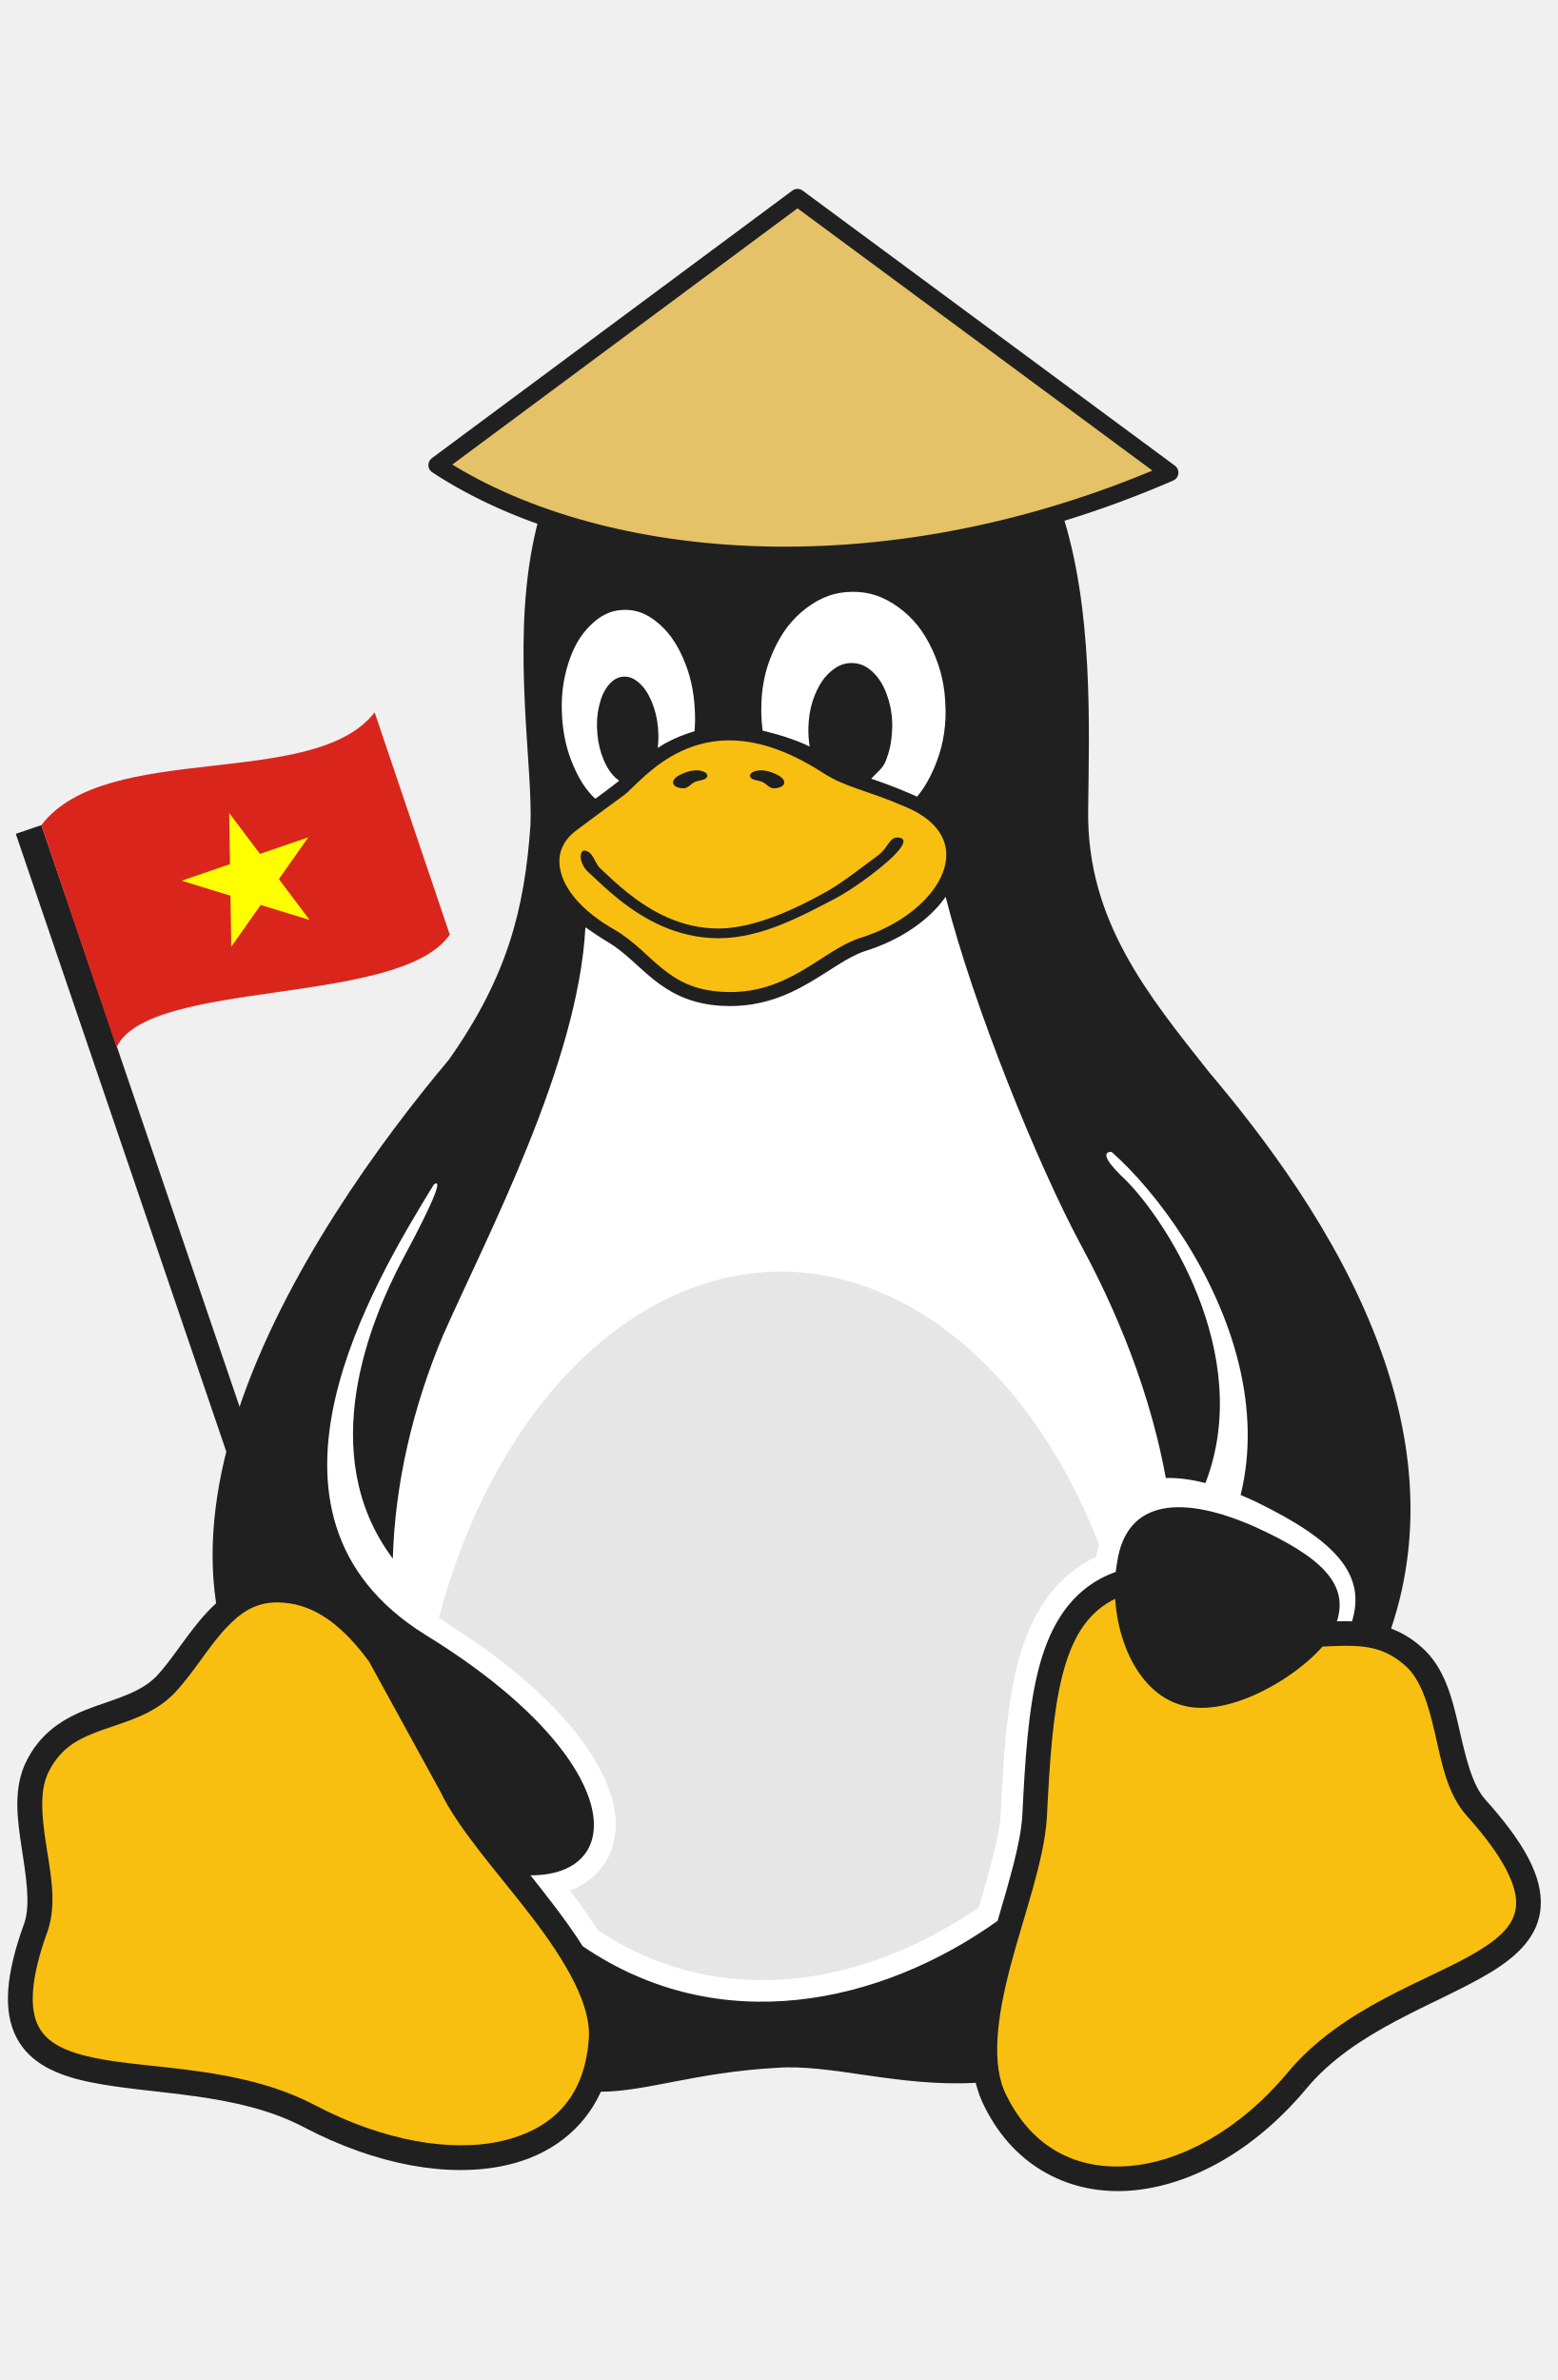
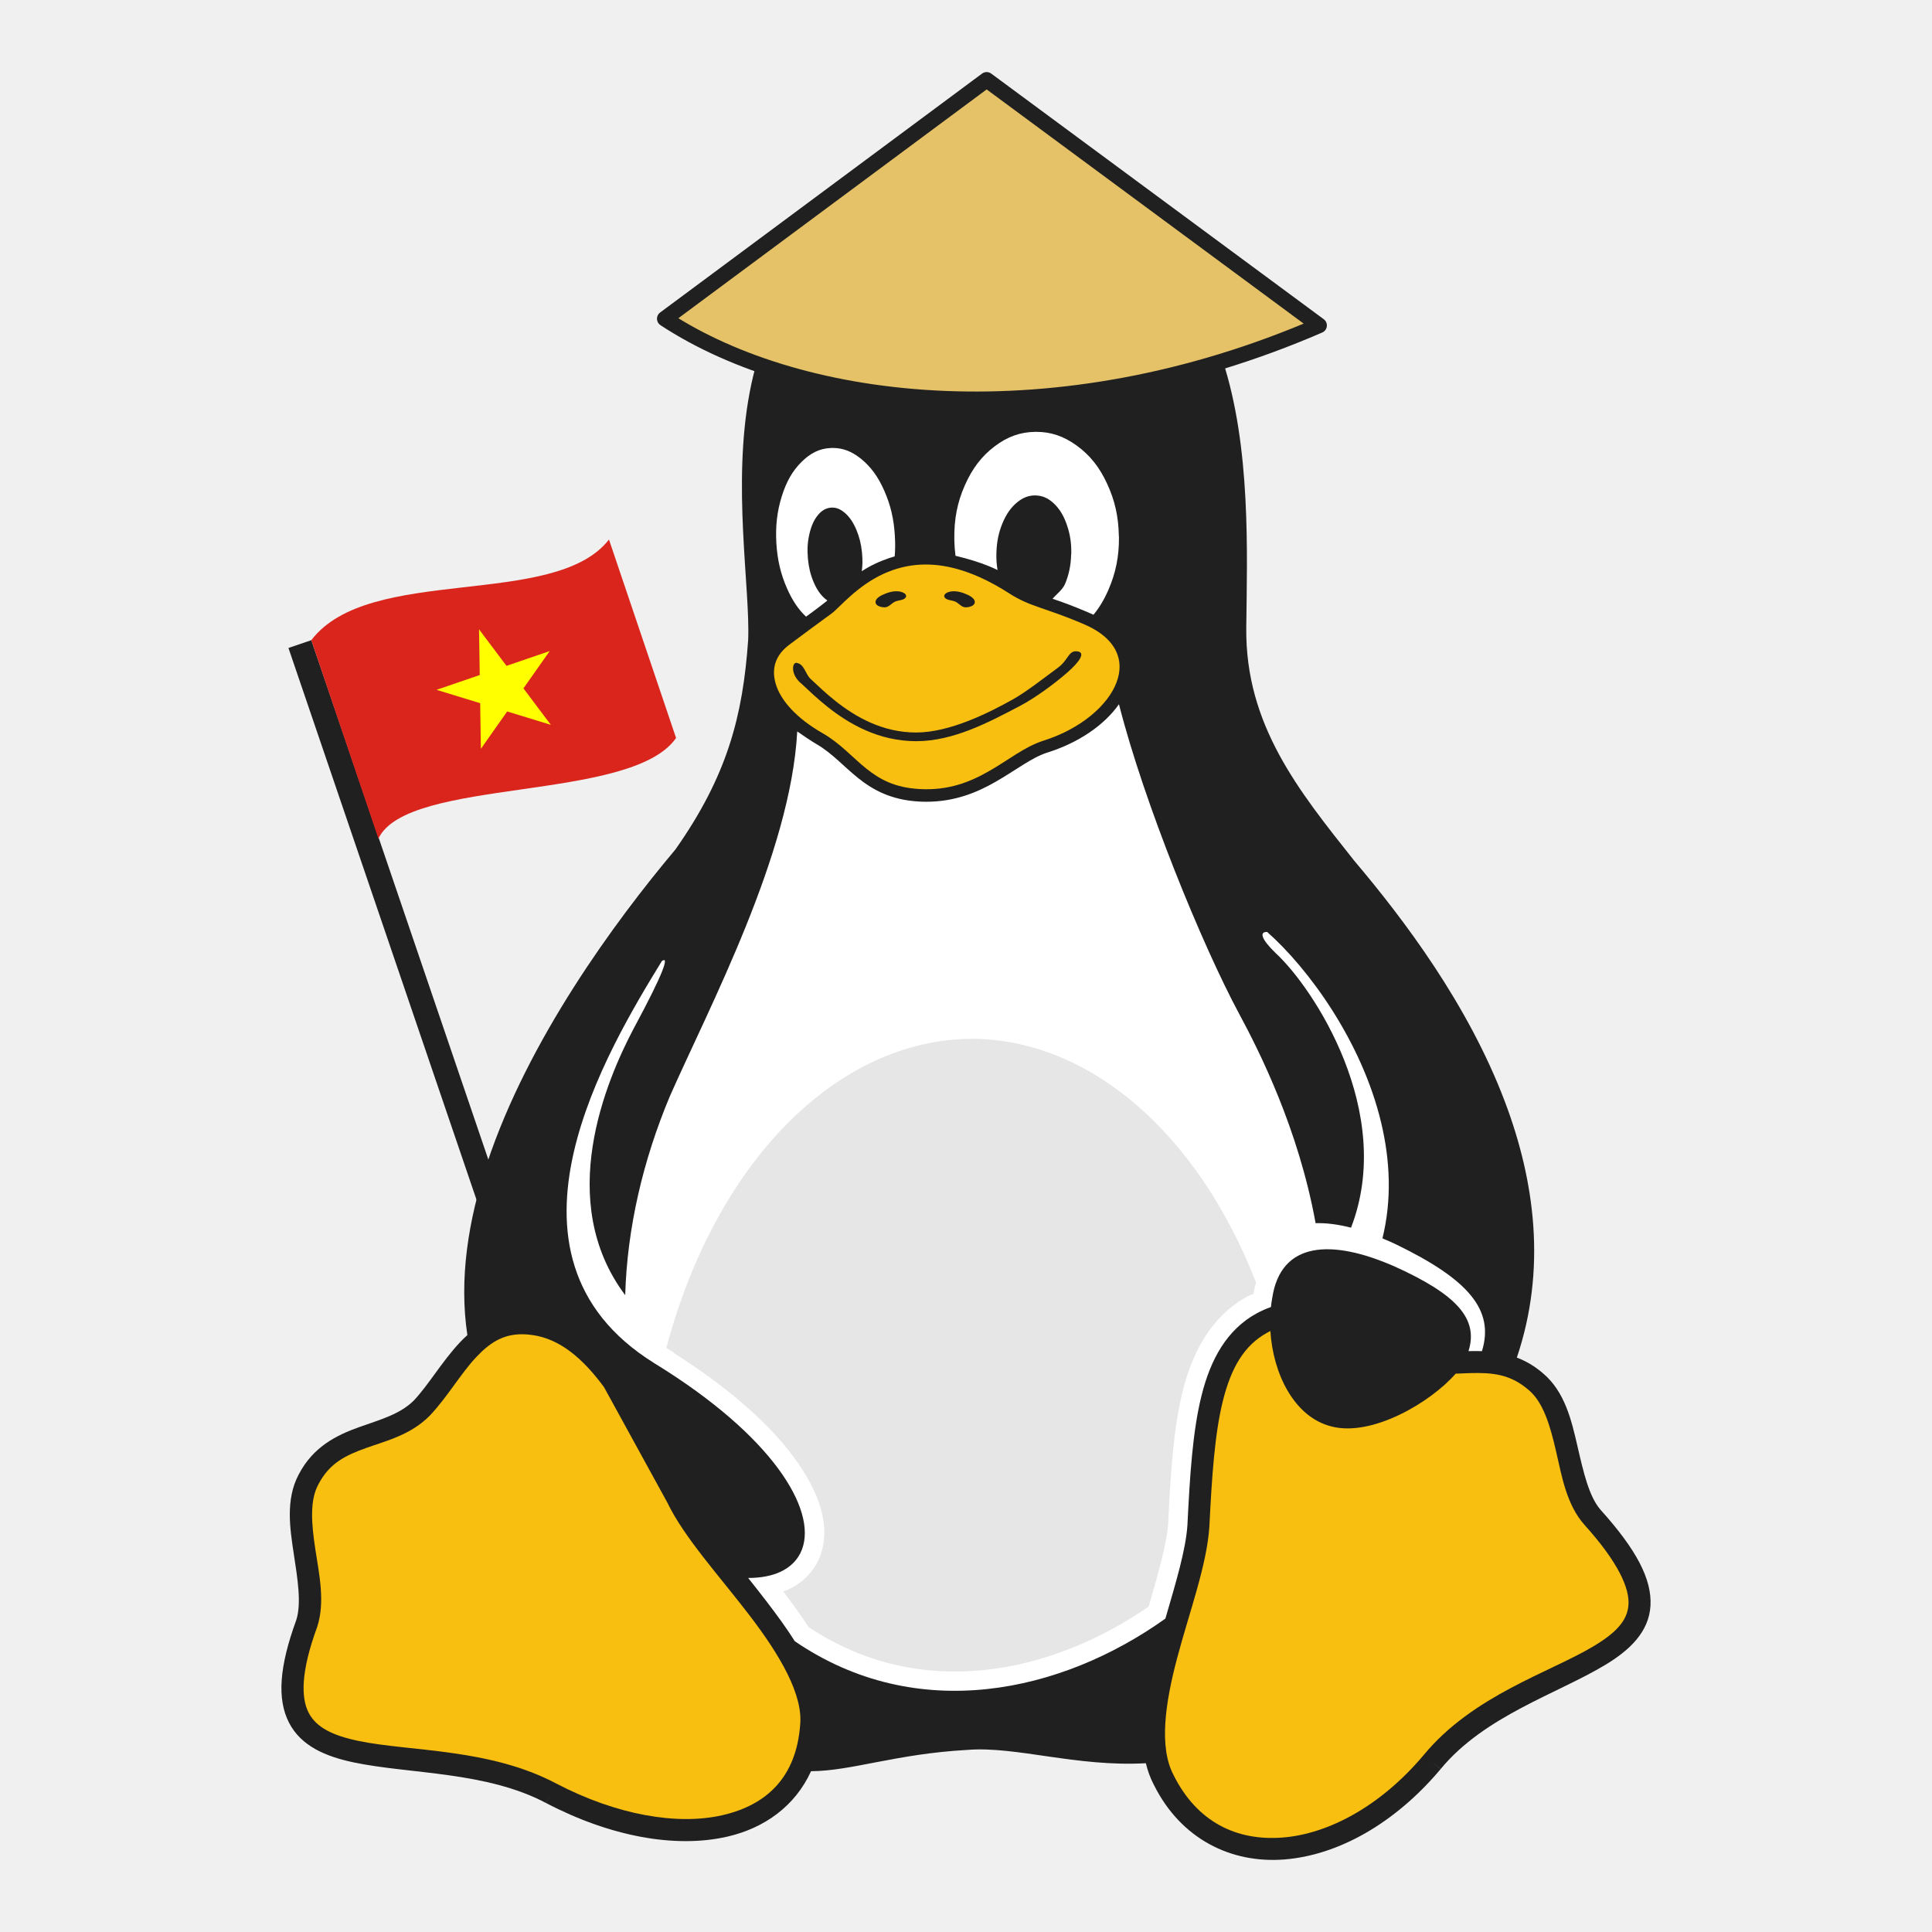
- <svg xmlns="http://www.w3.org/2000/svg" version="1.1" id="Calque_1" x="0px" y="0px" width="720" height="1100" viewBox="0 0 720 1100" enable-background="new 0 0 712 860" xml:space="preserve">
+ <svg xmlns="http://www.w3.org/2000/svg" version="1.1" id="Calque_1" x="0px" y="0px" width="1000" height="1000" viewBox="0 0 1000 1000" enable-background="new 0 0 712 860" xml:space="preserve">
  <defs id="defs21">
    <rect x="231.551" y="967.828" width="698.205" height="291.71" id="rect4049" />
    <rect x="-1.431" y="921.454" width="717.586" height="180.014" id="rect125982" />
    <linearGradient id="linearGradient28799-5-5">
      <stop id="stop28801-1-9" offset="0" style="stop-color:#fefefc;stop-opacity:1;" />
      <stop style="stop-color:#fefefc;stop-opacity:1" offset="0.757" id="stop28807-2-6" />
      <stop id="stop28803-6-3" offset="1" style="stop-color:#d4d4d4;stop-opacity:1" />
    </linearGradient>
    <linearGradient id="linearGradient28853-5">
      <stop id="stop28855-3" offset="0" style="stop-color:#020204;stop-opacity:1" />
      <stop style="stop-color:#020204;stop-opacity:1" offset="0.734" id="stop28865-0" />
      <stop id="stop28857-9" offset="1" style="stop-color:#5c5c5c;stop-opacity:1;" />
    </linearGradient>
    <linearGradient id="linearGradient28935-8">
      <stop id="stop28937-7" offset="0" style="stop-color:#949494;stop-opacity:0.392;" />
      <stop style="stop-color:#949494;stop-opacity:1;" offset="0.5" id="stop28943-3" />
      <stop id="stop28939-8" offset="1" style="stop-color:#949494;stop-opacity:0.392;" />
    </linearGradient>
    <linearGradient id="linearGradient28976-3">
      <stop id="stop28978-7" offset="0" style="stop-color:#747474;stop-opacity:1" />
      <stop style="stop-color:#8c8c8c;stop-opacity:1;" offset="0.125" id="stop29259-5" />
      <stop style="stop-color:#a4a4a4;stop-opacity:1;" offset="0.25" id="stop29257-0" />
      <stop style="stop-color:#d4d4d4;stop-opacity:1" offset="0.5" id="stop28984-4" />
      <stop id="stop28986-0" offset="0.619" style="stop-color:#d4d4d4;stop-opacity:1" />
      <stop id="stop28980-2" offset="1" style="stop-color:#7c7c7c;stop-opacity:1" />
    </linearGradient>
    <clipPath id="clipPath29028-5" clipPathUnits="userSpaceOnUse">
      <path id="path29030-7" d="m 85.75,122.362 c -2.78,1.91 -5.111,4.575 -6.25,7.75 -1.436,4.002 -0.886,8.481 0.5,12.5 1.419,4.117 3.794,8.041 7.379,10.512 1.793,1.236 3.868,2.083 6.03,2.339 2.162,0.256 4.409,-0.095 6.34,-1.101 2.353,-1.226 4.148,-3.373 5.262,-5.781 1.114,-2.408 1.589,-5.07 1.738,-7.719 0.19,-3.375 -0.14,-6.806 -1.25,-10 -1.205,-3.469 -3.39,-6.671 -6.473,-8.667 -1.541,-0.998 -3.292,-1.684 -5.111,-1.935 -1.819,-0.252 -3.705,-0.063 -5.416,0.602 -0.975,0.379 -1.887,0.907 -2.75,1.5" style="fill:url(#radialGradient29032);fill-opacity:1;stroke:none" />
    </clipPath>
    <linearGradient id="linearGradient29336-6">
      <stop id="stop29338-1" offset="0" style="stop-color:#646464;stop-opacity:0" />
      <stop style="stop-color:#646464;stop-opacity:0.583" offset="0.306" id="stop29344-7" />
      <stop id="stop29354-5" offset="0.47" style="stop-color:#646464;stop-opacity:1" />
      <stop style="stop-color:#646464;stop-opacity:0.257" offset="0.728" id="stop29356-3" />
      <stop id="stop29340-6" offset="1" style="stop-color:#646464;stop-opacity:0;" />
    </linearGradient>
    <linearGradient id="linearGradient29477-3">
      <stop id="stop29479-5" offset="0" style="stop-color:#757574;stop-opacity:0" />
      <stop style="stop-color:#757574;stop-opacity:1;" offset="0.263" id="stop29487-5" />
      <stop style="stop-color:#757574;stop-opacity:1;" offset="0.5" id="stop29485-0" />
      <stop id="stop29481-3" offset="1" style="stop-color:#757574;stop-opacity:0" />
    </linearGradient>
    <linearGradient id="linearGradient28469-0">
      <stop style="stop-color:#d2940a;stop-opacity:1" offset="0" id="stop28479-4" />
      <stop style="stop-color:#d89c08;stop-opacity:1" offset="0.751" id="stop28477-2" />
      <stop id="stop28485-7" offset="0.866" style="stop-color:#b67e07;stop-opacity:1;" />
      <stop id="stop28473-1" offset="1" style="stop-color:#946106;stop-opacity:1" />
    </linearGradient>
    <linearGradient id="linearGradient28275-8">
      <stop id="stop28277-1" offset="0" style="stop-color:#ad780a;stop-opacity:1" />
      <stop style="stop-color:#d89e08;stop-opacity:1" offset="0.12" id="stop28291-9" />
      <stop style="stop-color:#edb80b;stop-opacity:1" offset="0.255" id="stop28289-6" />
      <stop style="stop-color:#ebc80d;stop-opacity:1" offset="0.392" id="stop28287-6" />
      <stop style="stop-color:#f5d838;stop-opacity:1" offset="0.527" id="stop28285-7" />
      <stop style="stop-color:#f6d811;stop-opacity:1" offset="0.769" id="stop28283-7" />
      <stop id="stop28279-5" offset="1" style="stop-color:#f5cd31;stop-opacity:1" />
    </linearGradient>
    <linearGradient id="linearGradient29529-6">
      <stop id="stop29531-0" offset="0" style="stop-color:#3a2903;stop-opacity:1;" />
      <stop style="stop-color:#735208;stop-opacity:1" offset="0.555" id="stop29539-7" />
      <stop id="stop29533-8" offset="1" style="stop-color:#ac8c04;stop-opacity:1" />
    </linearGradient>
    <clipPath id="clipPath29644-8" clipPathUnits="userSpaceOnUse">
      <path id="path29646-8" d="m 54.232,122.362 c -1.781,0.097 -3.485,0.919 -4.788,2.137 -1.303,1.218 -2.221,2.812 -2.786,4.504 -1.13,3.384 -0.875,7.052 -0.619,10.61 0.233,3.222 0.47,6.505 1.677,9.502 0.603,1.498 1.45,2.91 2.58,4.064 1.13,1.154 2.552,2.042 4.118,2.434 1.469,0.368 3.038,0.292 4.483,-0.162 1.445,-0.454 2.764,-1.279 3.846,-2.338 1.579,-1.545 2.643,-3.566 3.253,-5.689 0.61,-2.123 0.784,-4.352 0.752,-6.561 -0.04,-2.764 -0.401,-5.539 -1.266,-8.164 -0.865,-2.626 -2.246,-5.103 -4.173,-7.086 -0.933,-0.96 -1.998,-1.805 -3.199,-2.397 -1.201,-0.592 -2.543,-0.925 -3.88,-0.853" style="fill:url(#radialGradient29648);fill-opacity:1;stroke:none" />
    </clipPath>
    <clipPath clipPathUnits="userSpaceOnUse" id="clipPath14656-7">
      <path d="m 304.847,225.45 c 6.016,4.923 9.777,12.317 10.943,20.003 1.825,12.031 -2.346,24.075 -6.446,35.533 -0.817,2.285 -1.64,4.59 -1.965,6.995 -0.325,2.405 -0.119,4.948 1.029,7.086 1.303,2.425 3.732,4.125 6.367,4.923 2.589,0.784 5.394,0.761 8.015,0.092 2.621,-0.669 5.061,-1.968 7.187,-3.64 5.48,-4.31 8.758,-10.986 10.01,-17.844 1.252,-6.858 0.639,-13.929 -0.551,-20.798 -1.623,-9.369 -4.309,-18.54 -7.74,-27.408 -2.518,-6.507 -5.468,-12.911 -9.618,-18.52 -4.046,-5.469 -9.162,-10.09 -13.103,-15.635 -2.732,-3.844 -4.9,-8.131 -8.192,-11.508 -1.646,-1.689 -3.577,-3.135 -5.77,-4.001 -2.193,-0.866 -4.664,-1.124 -6.933,-0.482 -1.505,0.426 -2.892,1.237 -4.038,2.301 -1.146,1.064 -2.053,2.376 -2.693,3.803 -1.28,2.853 -1.477,6.112 -0.965,9.198 0.661,3.983 2.444,7.693 4.466,11.189 2.274,3.932 4.918,7.719 8.384,10.654 3.599,3.047 7.962,5.074 11.611,8.06" id="path14658-9" style="fill:none;stroke:#c17d11;stroke-width:1px;stroke-linecap:butt;stroke-linejoin:miter;stroke-opacity:1" />
    </clipPath>
    <clipPath clipPathUnits="userSpaceOnUse" id="clipPath14489-3">
      <path style="fill:url(#linearGradient14493);fill-opacity:1;stroke:none" d="m 516.006,331.876 c -0.671,1.719 -1.627,3.327 -2.816,4.738 -2.624,3.115 -6.268,5.17 -9.896,7.02 -6.189,3.154 -12.602,5.922 -18.42,9.717 -3.898,2.542 -7.496,5.527 -10.86,8.742 -2.877,2.75 -5.606,5.687 -8.832,8.018 -3.256,2.351 -7.019,4.054 -10.991,4.65 -4.83,0.725 -9.821,-0.213 -14.299,-2.164 -3.138,-1.367 -6.156,-3.323 -7.963,-6.229 -1.814,-2.918 -2.228,-6.488 -2.233,-9.924 -0.008,-6.077 1.118,-12.09 2.178,-18.073 0.881,-4.972 1.719,-9.955 2.26,-14.975 0.983,-9.131 0.976,-18.353 0.32,-27.513 -0.11,-1.534 -0.238,-3.083 -0.008,-4.604 0.229,-1.521 0.855,-3.037 2.021,-4.04 1.077,-0.927 2.521,-1.336 3.939,-1.415 1.419,-0.079 2.834,0.147 4.24,0.352 3.313,0.484 6.652,0.865 9.889,1.717 2.043,0.537 4.033,1.259 6.072,1.811 3.403,0.92 6.966,1.361 10.467,0.952 3.769,-0.441 7.43,-1.857 11.224,-1.765 1.557,0.038 3.102,0.332 4.586,0.8 1.515,0.478 3.009,1.162 4.123,2.295 0.846,0.861 1.436,1.945 1.879,3.069 0.66,1.674 1.015,3.457 1.167,5.249 0.135,1.588 0.113,3.194 0.414,4.759 0.495,2.575 1.847,4.923 3.528,6.935 1.681,2.012 3.69,3.72 5.696,5.408 1.999,1.681 4.011,3.355 6.167,4.828 1.012,0.692 2.056,1.339 3.017,2.101 0.961,0.761 1.845,1.647 2.445,2.715 0.815,1.449 1.064,3.208 0.683,4.826 h 2e-5" id="path14491-6" />
    </clipPath>
    <clipPath clipPathUnits="userSpaceOnUse" id="clipPath14481-1">
      <path style="fill:url(#linearGradient14485);fill-opacity:1;stroke:none" d="m 516.006,331.876 c -0.671,1.719 -1.627,3.327 -2.816,4.738 -2.624,3.115 -6.268,5.17 -9.896,7.02 -6.189,3.154 -12.602,5.922 -18.42,9.717 -3.898,2.542 -7.496,5.527 -10.86,8.742 -2.877,2.75 -5.606,5.687 -8.832,8.018 -3.256,2.351 -7.019,4.054 -10.991,4.65 -4.83,0.725 -9.821,-0.213 -14.299,-2.164 -3.138,-1.367 -6.156,-3.323 -7.963,-6.229 -1.814,-2.918 -2.228,-6.488 -2.233,-9.924 -0.008,-6.077 1.118,-12.09 2.178,-18.073 0.881,-4.972 1.719,-9.955 2.26,-14.975 0.983,-9.131 0.976,-18.353 0.32,-27.513 -0.11,-1.534 -0.238,-3.083 -0.008,-4.604 0.229,-1.521 0.855,-3.037 2.021,-4.04 1.077,-0.927 2.521,-1.336 3.939,-1.415 1.419,-0.079 2.834,0.147 4.24,0.352 3.313,0.484 6.652,0.865 9.889,1.717 2.043,0.537 4.033,1.259 6.072,1.811 3.403,0.92 6.966,1.361 10.467,0.952 3.769,-0.441 7.43,-1.857 11.224,-1.765 1.557,0.038 3.102,0.332 4.586,0.8 1.515,0.478 3.009,1.162 4.123,2.295 0.846,0.861 1.436,1.945 1.879,3.069 0.66,1.674 1.015,3.457 1.167,5.249 0.135,1.588 0.113,3.194 0.414,4.759 0.495,2.575 1.847,4.923 3.528,6.935 1.681,2.012 3.69,3.72 5.696,5.408 1.999,1.681 4.011,3.355 6.167,4.828 1.012,0.692 2.056,1.339 3.017,2.101 0.961,0.761 1.845,1.647 2.445,2.715 0.815,1.449 1.064,3.208 0.683,4.826 h 2e-5" id="path14483-3" />
    </clipPath>
    <clipPath clipPathUnits="userSpaceOnUse" id="clipPath14473-5">
      <path style="fill:url(#linearGradient14477);fill-opacity:1;stroke:none" d="m 511.827,331.9 c -0.606,1.404 -1.442,2.708 -2.464,3.845 -2.325,2.588 -5.507,4.222 -8.659,5.697 -5.42,2.535 -11.001,4.779 -16.116,7.885 -3.383,2.054 -6.537,4.472 -9.502,7.094 -2.525,2.233 -4.93,4.627 -7.728,6.506 -2.883,1.936 -6.175,3.299 -9.616,3.774 -4.218,0.582 -8.553,-0.183 -12.51,-1.756 -2.709,-1.077 -5.366,-2.619 -6.967,-5.055 -1.538,-2.341 -1.933,-5.252 -1.953,-8.053 -0.035,-4.939 0.965,-9.818 1.906,-14.666 0.782,-4.03 1.527,-8.072 1.977,-12.152 0.818,-7.406 0.661,-14.885 0.28,-22.327 -0.064,-1.249 -0.134,-2.51 0.079,-3.743 0.213,-1.233 0.736,-2.452 1.682,-3.271 0.939,-0.814 2.21,-1.159 3.451,-1.212 1.242,-0.052 2.476,0.164 3.705,0.349 2.89,0.436 5.811,0.709 8.652,1.393 1.787,0.43 3.531,1.02 5.313,1.469 2.986,0.753 6.096,1.107 9.158,0.772 3.294,-0.36 6.507,-1.51 9.82,-1.432 1.358,0.032 2.708,0.271 4.013,0.649 1.313,0.38 2.617,0.92 3.607,1.862 0.725,0.691 1.25,1.569 1.644,2.49 0.576,1.348 0.886,2.8 1.021,4.26 0.119,1.289 0.105,2.594 0.363,3.862 0.437,2.149 1.64,4.081 3.115,5.704 1.475,1.622 3.224,2.968 4.956,4.312 1.756,1.364 3.51,2.74 5.396,3.918 0.882,0.551 1.793,1.059 2.635,1.671 0.841,0.612 1.619,1.339 2.145,2.237 0.684,1.167 0.902,2.599 0.598,3.917 h 2e-5" id="path14475-9" />
    </clipPath>
    <linearGradient id="linearGradient14518-6">
      <stop id="stop14540-0" offset="0" style="stop-color:#110800;stop-opacity:1;" />
      <stop style="stop-color:#a65a00;stop-opacity:0.8;" offset="0.591" id="stop14542-5" />
      <stop style="stop-color:#ff921e;stop-opacity:0;" offset="1" id="stop14522-4" />
    </linearGradient>
    <clipPath clipPathUnits="userSpaceOnUse" id="clipPath14822-9">
      <path d="m 386.188,285.328 c -0.405,-1.104 -1.118,-2.082 -1.991,-2.87 -0.872,-0.788 -1.9,-1.392 -2.983,-1.852 -2.165,-0.919 -4.521,-1.261 -6.832,-1.696 -2.179,-0.409 -4.342,-0.906 -6.528,-1.277 -2.271,-0.386 -4.618,-0.632 -6.865,-0.125 -1.966,0.443 -3.784,1.459 -5.272,2.819 -1.487,1.36 -2.649,3.056 -3.485,4.89 -1.472,3.23 -1.935,6.865 -1.654,10.403 0.209,2.633 0.875,5.346 2.609,7.339 1.401,1.611 3.387,2.615 5.434,3.221 3.525,1.043 7.367,0.988 10.86,-0.155 5.767,-1.931 10.876,-5.774 14.33,-10.779 1.139,-1.65 2.112,-3.448 2.553,-5.403 0.336,-1.49 0.348,-3.081 -0.178,-4.515" id="path14824-1" style="fill:none;stroke:#ce5c00;stroke-width:1px;stroke-linecap:butt;stroke-linejoin:miter;stroke-opacity:1" />
    </clipPath>
    <clipPath clipPathUnits="userSpaceOnUse" id="clipPath14822-2-4">
      <path d="m 386.188,285.328 c -0.405,-1.104 -1.118,-2.082 -1.991,-2.87 -0.872,-0.788 -1.9,-1.392 -2.983,-1.852 -2.165,-0.919 -4.521,-1.261 -6.832,-1.696 -2.179,-0.409 -4.342,-0.906 -6.528,-1.277 -2.271,-0.386 -4.618,-0.632 -6.865,-0.125 -1.966,0.443 -3.784,1.459 -5.272,2.819 -1.487,1.36 -2.649,3.056 -3.485,4.89 -1.472,3.23 -1.935,6.865 -1.654,10.403 0.209,2.633 0.875,5.346 2.609,7.339 1.401,1.611 3.387,2.615 5.434,3.221 3.525,1.043 7.367,0.988 10.86,-0.155 5.767,-1.931 10.876,-5.774 14.33,-10.779 1.139,-1.65 2.112,-3.448 2.553,-5.403 0.336,-1.49 0.348,-3.081 -0.178,-4.515" id="path14824-6-5" style="fill:none;stroke:#ce5c00;stroke-width:1px;stroke-linecap:butt;stroke-linejoin:miter;stroke-opacity:1" />
    </clipPath>
    <clipPath clipPathUnits="userSpaceOnUse" id="clipPath15031-3">
      <path style="fill:none;stroke:#729fcf;stroke-width:0.125;stroke-linecap:butt;stroke-linejoin:miter;stroke-miterlimit:4;stroke-dasharray:none;stroke-opacity:1" d="m 248.061,184.612 c -2.601,3.44 -5.233,6.856 -7.897,10.247 -2.833,3.607 -5.701,7.187 -8.587,10.751 -3.541,4.374 -7.152,8.793 -9.449,13.93 -1.974,4.414 -2.91,9.207 -4.265,13.849 -1.539,5.272 -3.626,10.37 -5.971,15.336 -2.165,4.585 -4.55,9.063 -6.939,13.536 -1.738,3.254 -3.505,6.581 -4.108,10.221 -0.476,2.876 -0.198,5.844 0.534,8.666 0.732,2.822 1.91,5.511 3.238,8.106 5.667,11.075 14.17,20.622 24.242,27.925 4.571,3.314 9.467,6.181 14.602,8.526 2.782,1.27 5.714,2.404 8.772,2.457 1.529,0.026 3.074,-0.225 4.474,-0.841 1.4,-0.615 2.651,-1.604 3.483,-2.887 1.023,-1.578 1.37,-3.538 1.165,-5.407 -0.205,-1.869 -0.935,-3.653 -1.913,-5.259 -2.39,-3.923 -6.165,-6.761 -9.796,-9.573 -7.841,-6.074 -15.425,-12.48 -22.682,-19.24 -2.049,-1.909 -4.098,-3.878 -5.53,-6.284 -1.394,-2.344 -2.148,-5.014 -2.658,-7.693 -1.4,-7.349 -1.04,-15.083 1.46,-22.133 0.978,-2.758 2.271,-5.392 3.518,-8.04 2.162,-4.589 4.211,-9.263 7.049,-13.467 3.533,-5.233 8.245,-9.673 11.151,-15.278 2.455,-4.734 3.494,-10.057 4.362,-15.318 0.665,-4.031 1.248,-8.075 1.746,-12.13" id="path15033-2" />
    </clipPath>
    <clipPath clipPathUnits="userSpaceOnUse" id="clipPath14186-9">
      <path id="path14188-1" d="m 137.577,281.019 c 1.599,-0.663 3.398,-0.784 5.101,-0.47 1.703,0.314 3.311,1.049 4.743,2.022 2.864,1.946 4.988,4.778 7.023,7.58 4.672,6.434 9.169,13.002 13.245,19.829 3.306,5.538 6.344,11.257 10.164,16.453 2.494,3.392 5.307,6.539 7.813,9.922 2.506,3.383 4.728,7.056 5.839,11.117 1.444,5.277 0.885,11.093 -1.627,15.953 -1.767,3.419 -4.476,6.352 -7.772,8.339 -3.296,1.987 -7.171,3.014 -11.016,2.87 -6.114,-0.229 -11.699,-3.285 -17.384,-5.549 -11.581,-4.612 -24.16,-6.059 -36.097,-9.652 -3.669,-1.104 -7.276,-2.411 -10.97,-3.426 -1.641,-0.451 -3.309,-0.848 -4.859,-1.551 -1.55,-0.703 -3,-1.749 -3.862,-3.217 -0.666,-1.134 -0.948,-2.47 -0.93,-3.786 0.018,-1.316 0.326,-2.615 0.774,-3.852 0.896,-2.474 2.343,-4.714 3.32,-7.157 1.595,-3.989 1.882,-8.388 1.667,-12.679 -0.215,-4.291 -0.911,-8.545 -1.205,-12.831 -0.131,-1.914 -0.181,-3.853 0.185,-5.736 0.365,-1.883 1.176,-3.725 2.558,-5.055 1.274,-1.227 2.965,-1.955 4.696,-2.317 1.732,-0.361 3.515,-0.377 5.284,-0.338 1.768,0.04 3.541,0.134 5.304,-0.011 1.763,-0.145 3.533,-0.541 5.069,-1.418 1.46,-0.834 2.654,-2.075 3.644,-3.434 0.989,-1.36 1.789,-2.846 2.609,-4.314 0.82,-1.468 1.668,-2.932 2.742,-4.226 1.073,-1.295 2.389,-2.423 3.943,-3.067" style="fill:#402c07;fill-opacity:1;stroke:none" />
    </clipPath>
  </defs>
  <g id="layer2" style="display:inline;opacity:1">
-     <g id="g256" transform="translate(0,11.47603)">
+     <g id="g256" transform="translate(142,-38.52397)">
      <g id="g271" transform="translate(0,70.03362)">
        <rect style="fill:#202020;fill-opacity:1;stroke-width:1.41" id="rect4860" width="12.508" height="363.403" x="-91.118" y="289.985" transform="rotate(-18.81995)" ry="0" />
        <g id="g265">
          <path style="color:#000000;fill:#da251d;stroke-width:5.421;-inkscape-stroke:none" d="M 19.14,299.84 C 49.087,260.453 145.106,283.92 173.206,247.751 L 207.933,350.462 C 184.832,383.915 68.826,370.632 53.867,402.551 Z" id="rect47529-7" />
          <path style="color:#000000;fill:#ffff00;stroke-width:5.421;-inkscape-stroke:none" d="m 106.909,356.074 35.615,-50.596 -58.567,20.066 59.16,18.125 -37.168,-49.441 z" id="polygon47531-5" />
        </g>
      </g>
      <g id="g368" transform="translate(0.05703854,70.03362)">
        <g id="g163">
          <path fill="#000000" d="m 686.517,750.114 c -0.01,-0.01 -0.021,-0.021 -0.021,-0.03 -6.069,-6.85 -8.96,-19.55 -12.069,-33.08 -3.101,-13.52 -6.57,-28.1 -17.67,-37.55 -0.021,-0.021 -0.051,-0.04 -0.07,-0.061 -2.2,-1.92 -4.46,-3.539 -6.73,-4.89 -2.279,-1.35 -4.59,-2.45 -6.899,-3.32 15.43,-45.76 9.38,-91.329 -6.2,-132.5 -19.11,-50.54 -52.48,-94.569 -77.97,-124.689 -28.53,-35.99 -56.431,-70.15 -55.88,-120.61 0.849,-77.01 8.469,-219.82 -127.051,-220.01 -5.51,-0.01 -11.26,0.22 -17.25,0.7 -151.44,12.19 -111.27,172.19 -113.52,225.76 -2.77,39.18 -10.71,70.06 -37.66,108.36 -31.65,37.64 -76.23,98.57 -97.34,162 -9.96,29.93 -14.7,60.439 -10.33,89.319 -1.37,1.23 -2.67,2.521 -3.92,3.841 -9.29,9.93 -16.16,21.949 -23.81,30.039 -7.15,7.141 -17.33,9.851 -28.53,13.86 -11.2,4.021 -23.49,9.94 -30.95,24.26 0,0 0,0.011 -0.01,0.011 -0.01,0.02 -0.02,0.05 -0.04,0.069 -3.51,6.55 -4.65,13.62 -4.65,20.79 0,6.63 0.98,13.351 1.97,19.82 2.06,13.46 4.15,26.189 1.38,34.81 -8.86,24.23 -10,40.98 -3.76,53.141 6.26,12.18 19.11,17.55 33.64,20.59 29.06,6.06 68.41,4.56 99.42,21 l 2.67,-5.03 -2.64,5.04 c 33.2,17.36 66.86,23.521 93.71,17.39 19.48,-4.439 35.28,-16.039 43.4,-33.88 21,-0.1 44.05,-9 80.97,-11.029 25.05,-2.021 56.34,8.899 92.33,6.899 0.94,3.9 2.301,7.66 4.16,11.23 0.021,0.029 0.04,0.069 0.061,0.1 13.949,27.9 39.869,40.66 67.5,38.48 27.659,-2.181 57.069,-18.49 80.85,-46.78 l -4.36,-3.66 4.391,3.62 c 22.66,-27.48 60.27,-38.87 85.22,-53.91 12.47,-7.52 22.58,-16.939 23.37,-30.62 0.778,-13.67 -7.252,-28.99 -25.712,-49.48 z" id="path3" style="fill:#202020;fill-opacity:1" />
          <path fill="#D6A312" d="m 700.847,798.944 c -0.48,8.439 -6.59,14.71 -17.88,21.51 -22.561,13.61 -62.551,25.45 -88.08,56.38 -22.181,26.39 -49.221,40.88 -73.03,42.76 -23.809,1.88 -44.35,-8 -56.47,-32.31 l -0.021,-0.05 -0.029,-0.061 c -7.521,-14.3 -4.391,-36.85 1.939,-60.649 6.33,-23.79 15.43,-48.23 16.65,-68.08 v -0.061 c 1.279,-25.439 2.71,-47.66 6.979,-64.81 4.28,-17.15 11.01,-28.75 22.931,-35.28 0.56,-0.3 1.109,-0.59 1.659,-0.86 1.351,22.03 12.261,44.511 31.54,49.37 21.101,5.561 51.511,-12.54 64.351,-27.31 2.569,-0.101 5.069,-0.23 7.5,-0.29 11.27,-0.271 20.71,0.38 30.37,8.82 l 0.029,0.029 0.03,0.021 c 7.42,6.29 10.95,18.17 14.01,31.47 3.061,13.311 5.5,27.8 14.681,38.13 l 0.01,0.01 0.01,0.021 c 17.641,19.57 23.311,32.79 22.821,41.24 z" id="path5" style="fill:#f8bf11;fill-opacity:1" />
          <path fill="#D6A312" d="m 272.097,861.324 -0.01,0.06 v 0.07 c -2.04,26.74 -17.12,41.3 -40.28,46.59 -23.14,5.29 -54.53,0.021 -85.87,-16.37 -0.01,0 -0.02,-0.01 -0.03,-0.01 -34.68,-18.37 -75.93,-16.54 -102.4,-22.07 -13.23,-2.76 -21.87,-6.92 -25.83,-14.64 -3.96,-7.73 -4.05,-21.2 4.37,-44.17 l 0.04,-0.101 0.03,-0.1 c 4.17,-12.85 1.08,-26.91 -0.94,-40.11 -2.02,-13.189 -3.01,-25.199 1.5,-33.56 l 0.04,-0.08 c 5.77,-11.12 14.23,-15.1 24.73,-18.86 10.51,-3.77 22.96,-6.729 32.79,-16.59 l 0.06,-0.05 0.05,-0.05 c 9.09,-9.59 15.92,-21.62 23.91,-30.15 6.74,-7.2 13.49,-11.97 23.66,-12.04 0.12,0.011 0.23,0.011 0.35,0 1.78,0.011 3.67,0.16 5.67,0.471 13.5,2.04 25.27,11.479 36.61,26.859 l 32.74,59.67 0.01,0.03 0.02,0.02 c 8.71,18.19 27.11,38.2 42.7,58.61 15.59,20.401 27.65,40.891 26.08,56.571 z" id="path7" style="fill:#f8bf11;fill-opacity:1" />
          <path d="m 435.377,305.064 c -2.63,-5.15 -8,-10.05 -17.14,-13.8 l -0.02,-0.01 -0.03,-0.01 c -19.01,-8.14 -27.26,-8.72 -37.87,-15.62 -17.27,-11.1 -31.54,-14.99 -43.4,-14.94 -6.21,0.02 -11.76,1.12 -16.73,2.84 -14.45,4.97 -24.04,15.34 -30.05,21.03 l -0.01,0.01 c 0,0.01 -0.01,0.01 -0.01,0.02 -1.18,1.12 -2.7,2.14 -6.38,4.84 -3.71,2.71 -9.27,6.79 -17.27,12.79 -7.11,5.33 -9.42,12.27 -6.96,20.4 2.45,8.13 10.29,17.51 24.63,25.62 l 0.02,0.02 0.03,0.01 c 8.9,5.23 14.98,12.28 21.96,17.89 3.49,2.8 7.16,5.3 11.58,7.19 4.42,1.89 9.58,3.17 16.04,3.55 15.16,0.88 26.32,-3.67 36.17,-9.31 9.87,-5.63 18.229,-12.52 27.82,-15.63 l 0.02,-0.01 0.021,-0.01 c 19.659,-6.14 33.68,-18.51 38.069,-30.26 2.2,-5.88 2.13,-11.46 -0.49,-16.61 z" id="path9" style="fill:#f8bf11;fill-opacity:1" fill="#D6A312" />
          <path d="m 385.497,334.084 c -15.641,8.153 -33.91,18.04 -53.35,18.04 -19.43,0 -34.78,-8.98 -45.82,-17.73 -5.52,-4.37 -10,-8.72 -13.38,-11.88 -5.864,-4.629 -5.162,-11.122 -2.752,-10.93 4.039,0.504 4.649,5.822 7.192,8.2 3.44,3.22 7.75,7.39 12.97,11.53 10.44,8.27 24.36,16.32 41.79,16.32 17.4,0 37.712,-10.215 50.11,-17.17 7.024,-3.94 15.962,-11.003 23.257,-16.357 5.581,-4.096 5.377,-9.029 9.985,-8.492 4.608,0.537 1.199,5.46 -5.254,11.092 -6.453,5.632 -16.548,13.104 -24.748,17.378 z" id="path11" style="fill:#202020;fill-opacity:1" />
          <path fill="#ffffff" d="m 624.997,667.844 c -2.17,-0.08 -4.31,-0.069 -6.39,-0.02 -0.19,0.01 -0.38,0.01 -0.58,0.01 5.37,-16.96 -6.51,-29.47 -38.17,-43.79 -32.83,-14.439 -58.99,-13.01 -63.41,16.29 -0.28,1.53 -0.51,3.1 -0.68,4.68 -2.46,0.86 -4.92,1.94 -7.4,3.29 -15.41,8.44 -23.83,23.74 -28.51,42.521 -4.67,18.76 -6.02,41.43 -7.3,66.92 0,0.01 0,0.01 0,0.02 -0.79,12.811 -6.07,30.15 -11.41,48.511 -53.78,38.369 -128.42,54.989 -191.8,11.729 -4.29,-6.79 -9.22,-13.52 -14.29,-20.16 -3.24,-4.239 -6.57,-8.45 -9.87,-12.609 6.5,0.01 12.03,-1.061 16.5,-3.08 5.56,-2.53 9.46,-6.57 11.4,-11.771 3.86,-10.39 -0.02,-25.05 -12.39,-41.8 -12.37,-16.74 -33.32,-35.63 -64.1,-54.51 0,0 0,0 0,-0.01 -22.62,-14.07 -35.26,-31.311 -41.18,-50.03 -5.93,-18.73 -5.1,-38.98 -0.53,-58.97 8.76,-38.37 31.26,-75.69 45.62,-99.11 3.86,-2.84 1.38,5.28 -14.54,34.84 -14.26,27.021 -40.93,89.38 -4.42,138.061 0.98,-34.641 9.25,-69.971 23.14,-103.021 20.23,-45.85 62.54,-125.38 65.9,-188.76 1.74,1.26 7.69,5.28 10.34,6.79 0.01,0.01 0.01,0.01 0.02,0.01 7.76,4.57 13.59,11.25 21.14,17.32 7.57,6.08 17.02,11.33 31.3,12.16 1.37,0.08 2.71,0.12 4.02,0.12 14.72,0 26.2,-4.8 35.76,-10.27 10.391,-5.94 18.69,-12.52 26.561,-15.08 0.01,-0.01 0.02,-0.01 0.03,-0.01 16.63,-5.2 29.84,-14.4 37.359,-25.12 12.92,50.92 42.96,124.47 62.271,160.36 10.27,19.04 30.689,59.5 39.51,108.25 5.59,-0.171 11.75,0.64 18.34,2.329 23.07,-59.81 -19.56,-124.22 -39.06,-142.16 -7.87,-7.64 -8.25,-11.06 -4.34,-10.9 21.14,18.71 48.909,56.32 59.01,98.78 4.609,19.359 5.59,39.72 0.649,59.81 2.41,1 4.87,2.09 7.36,3.271 37.03,18.029 50.72,33.709 44.14,55.109 z" id="path13" />
          <path style="color:#000000;clip-rule:nonzero;display:inline;overflow:visible;visibility:visible;opacity:1;isolation:auto;mix-blend-mode:normal;color-interpolation:sRGB;color-interpolation-filters:linearRGB;solid-color:#000000;solid-opacity:1;fill:#e6e6e6;fill-opacity:1;fill-rule:nonzero;stroke:none;stroke-width:55;stroke-linecap:butt;stroke-linejoin:miter;stroke-miterlimit:4;stroke-dasharray:none;stroke-dashoffset:0;stroke-opacity:1;color-rendering:auto;image-rendering:auto;shape-rendering:auto;text-rendering:auto;enable-background:accumulate" d="M 361.105,506.169 A 170.495,252.33 0 0 0 202.847,666.175 l 3.75,2.334 v 0.211 c 28.872,18.332 49.435,36.725 62.143,53.922 v 0.002 h 0.002 c 13.433,18.189 19.41,35.905 13.719,51.225 l -0.002,0.006 -0.002,0.006 c -2.881,7.725 -9.02,13.916 -16.627,17.377 l -0.014,0.006 -0.012,0.006 c -0.799,0.361 -1.654,0.628 -2.482,0.938 4.55,5.969 9.007,12.119 13.113,18.436 57.988,38.593 125.445,24.314 176.07,-10.602 4.944,-17.037 9.447,-32.925 10.066,-42.857 1.282,-25.521 2.569,-48.636 7.582,-68.773 v -0.002 c 5.052,-20.275 14.88,-38.726 33.41,-48.875 l 0.01,-0.006 0.012,-0.006 c 1.041,-0.567 2.087,-0.898 3.131,-1.391 0.334,-2.005 0.798,-3.935 1.361,-5.797 A 170.495,252.33 0 0 0 361.105,506.169 Z m 145.506,132.365 -0.053,0.309 c 0.005,-0.035 0.018,-0.066 0.023,-0.102 0.012,-0.068 0.017,-0.139 0.029,-0.207 z" id="path4166" />
          <path d="m 437.117,246.404 c 0.08,10.09 -1.66,18.68 -5.49,27.45 -2.18,5 -4.689,9.2 -7.699,12.84 -1.021,-0.49 -2.08,-0.96 -3.181,-1.41 -3.81,-1.63 -7.18,-2.97 -10.199,-4.11 -3.021,-1.14 -5.378,-1.919 -7.809,-2.759 1.761,-2.13 5.23,-4.64 6.521,-7.79 1.96,-4.75 2.92,-9.39 3.1,-14.92 0,-0.22 0.07,-0.41 0.07,-0.67 0.11,-5.3 -0.59,-9.83 -2.14,-14.47 -1.62,-4.87 -3.681,-8.37 -6.66,-11.28 -2.99,-2.91 -5.97,-4.23 -9.55,-4.35 -0.17,-0.01 -0.33,-0.01 -0.5,-0.01 -3.36,0.01 -6.28,1.17 -9.301,3.69 -3.17,2.65 -5.52,6.04 -7.479,10.76 -1.95,4.72 -2.91,9.4 -3.101,14.96 -0.029,0.22 -0.029,0.41 -0.029,0.63 -0.07,3.06 0.13,5.86 0.6,8.58 -6.88,-3.43 -15.682,-5.931 -21.762,-7.381 -0.35,-2.63 -0.55,-5.34 -0.61,-8.18 v -0.77 c -0.11,-10.06 1.54,-18.69 5.41,-27.45 3.87,-8.77 8.66,-15.07 15.399,-20.2 6.75,-5.12 13.381,-7.47 21.23,-7.55 h 0.37 c 7.68,0 14.25,2.26 21,7.15 6.85,4.98 11.79,11.2 15.77,19.9 3.9,8.48 5.78,16.77 5.971,26.6 -10e-4,0.26 -10e-4,0.48 0.069,0.74 z" id="path15" style="fill:#ffffff" />
          <path d="m 321.037,256.454 c -1.01,0.29 -1.99,0.6 -2.96,0.93 -5.5,1.9 -9.867,3.997 -14.087,6.787 0.41,-2.92 0.47,-5.88 0.15,-9.19 -0.03,-0.18 -0.03,-0.33 -0.03,-0.51 -0.44,-4.39 -1.37,-8.07 -2.92,-11.79 -1.65,-3.87 -3.5,-6.6 -5.93,-8.7 -2.2,-1.9 -4.28,-2.78 -6.58,-2.76 -0.23,0 -0.47,0.01 -0.71,0.03 -2.58,0.22 -4.72,1.48 -6.75,3.95 -2.02,2.46 -3.35,5.52 -4.31,9.58 -0.96,4.05 -1.21,8.03 -0.81,12.6 0,0.18 0.04,0.33 0.04,0.51 0.44,4.43 1.33,8.11 2.91,11.83 1.62,3.83 3.5,6.56 5.93,8.66 0.41,0.35 0.81,0.67 1.21,0.95 -2.52,1.95 -4.213,3.333 -6.293,4.853 -1.33,0.97 -2.91,2.13 -4.75,3.49 -4.01,-3.76 -7.14,-8.48 -9.88,-14.71 -3.24,-7.36 -4.97,-14.73 -5.49,-23.43 v -0.07 c -0.48,-8.7 0.37,-16.18 2.76,-23.92 2.4,-7.74 5.6,-13.34 10.25,-17.94 4.64,-4.61 9.32,-6.93 14.96,-7.22 0.44,-0.02 0.87,-0.03 1.3,-0.03 5.11,0.01 9.67,1.71 14.39,5.48 5.12,4.09 8.99,9.32 12.23,16.69 3.25,7.37 4.98,14.74 5.46,23.44 v 0.07 c 0.23,3.65 0.2,7.09 -0.09,10.42 z" id="path17" style="fill:#ffffff" />
          <path id="path28396-7" d="m 346.694,277.263 c 0.647,2.076 3.993,1.732 5.926,2.728 1.696,0.874 3.061,2.789 4.968,2.844 1.82,0.053 4.654,-0.63 4.89,-2.436 0.313,-2.386 -3.171,-3.902 -5.413,-4.776 -2.885,-1.125 -6.581,-1.695 -9.287,-0.191 -0.62,0.345 -1.297,1.153 -1.086,1.831 z" style="opacity:1;fill:#202020;fill-opacity:1;stroke:none" />
          <path style="opacity:1;fill:#202020;fill-opacity:1;stroke:none" d="m 326.929,277.263 c -0.647,2.076 -3.993,1.732 -5.926,2.728 -1.696,0.874 -3.061,2.789 -4.968,2.844 -1.82,0.053 -4.654,-0.63 -4.89,-2.436 -0.313,-2.386 3.171,-3.902 5.413,-4.776 2.885,-1.125 6.581,-1.695 9.287,-0.191 0.62,0.345 1.297,1.153 1.086,1.831 z" id="path5461" />
        </g>
        <path style="color:#000000;display:inline;fill:#e5c267;fill-opacity:1;stroke:#202020;stroke-width:8;stroke-linecap:butt;stroke-linejoin:round;stroke-miterlimit:4;stroke-dasharray:none;stroke-opacity:1" d="M 540.735,136.933 C 404.816,195.804 273.209,180.303 202,133.456 L 368.629,9.798 Z" id="path6117" />
      </g>
    </g>
  </g>
</svg>
